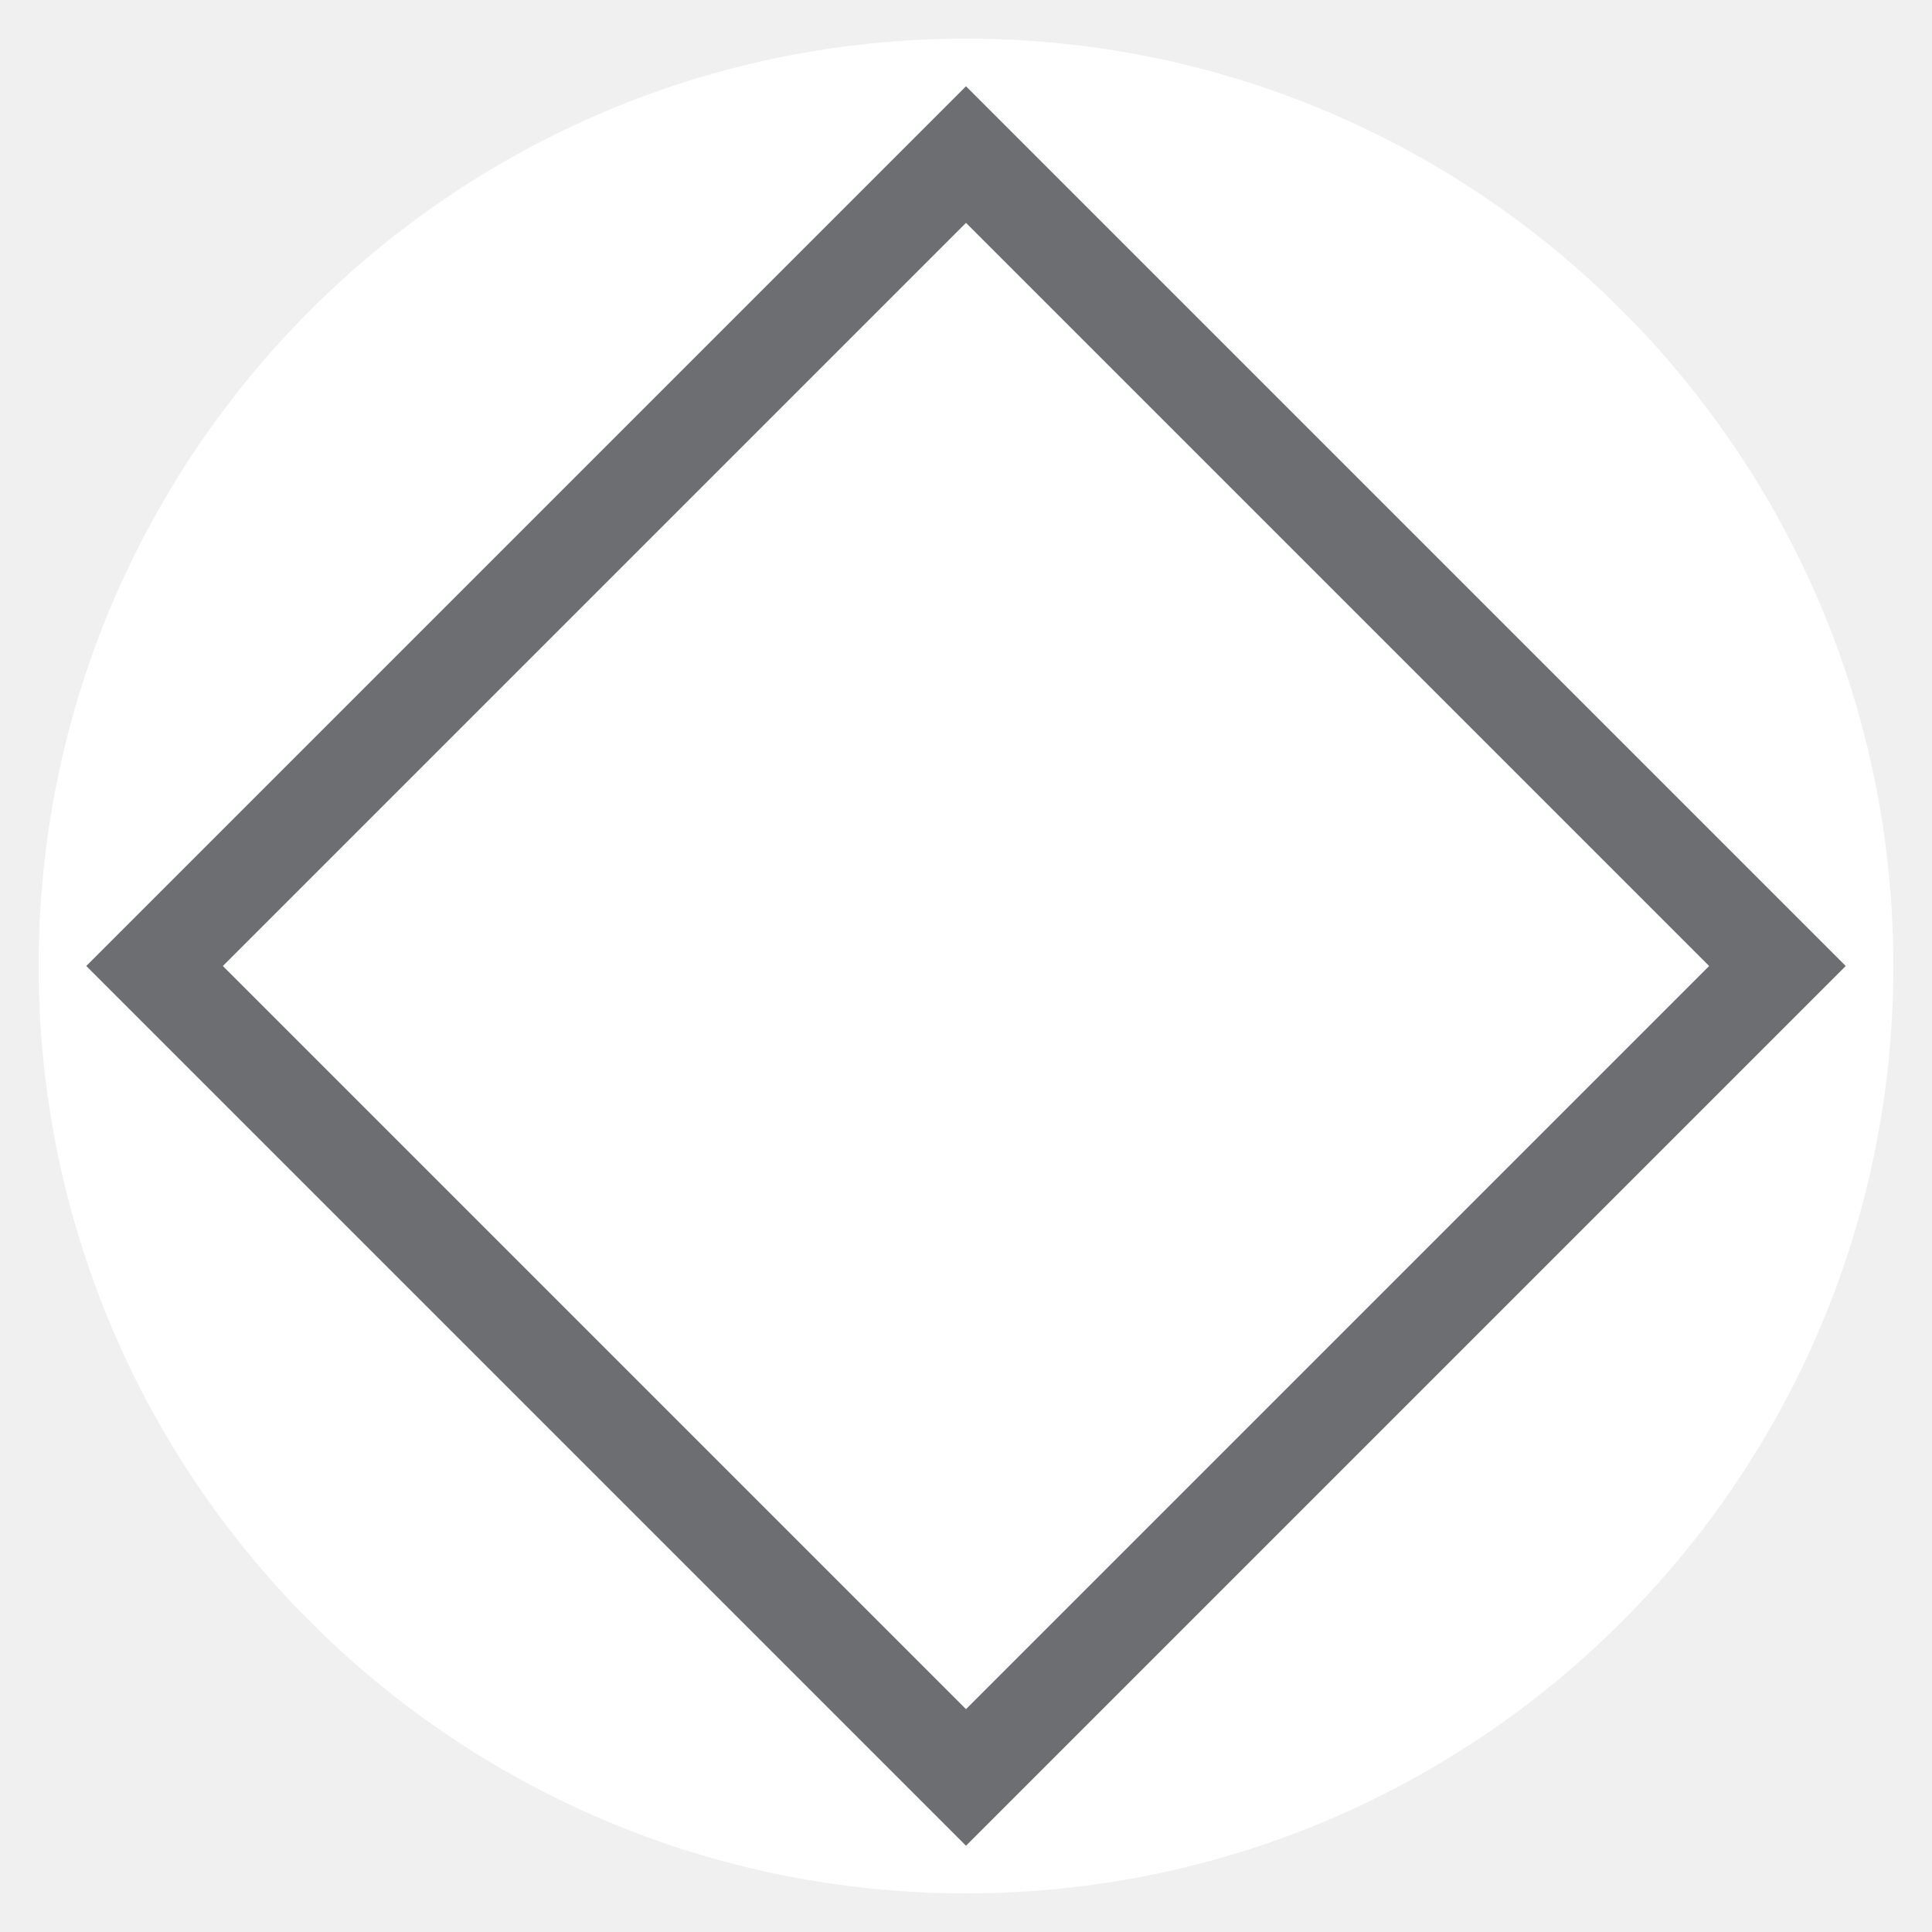
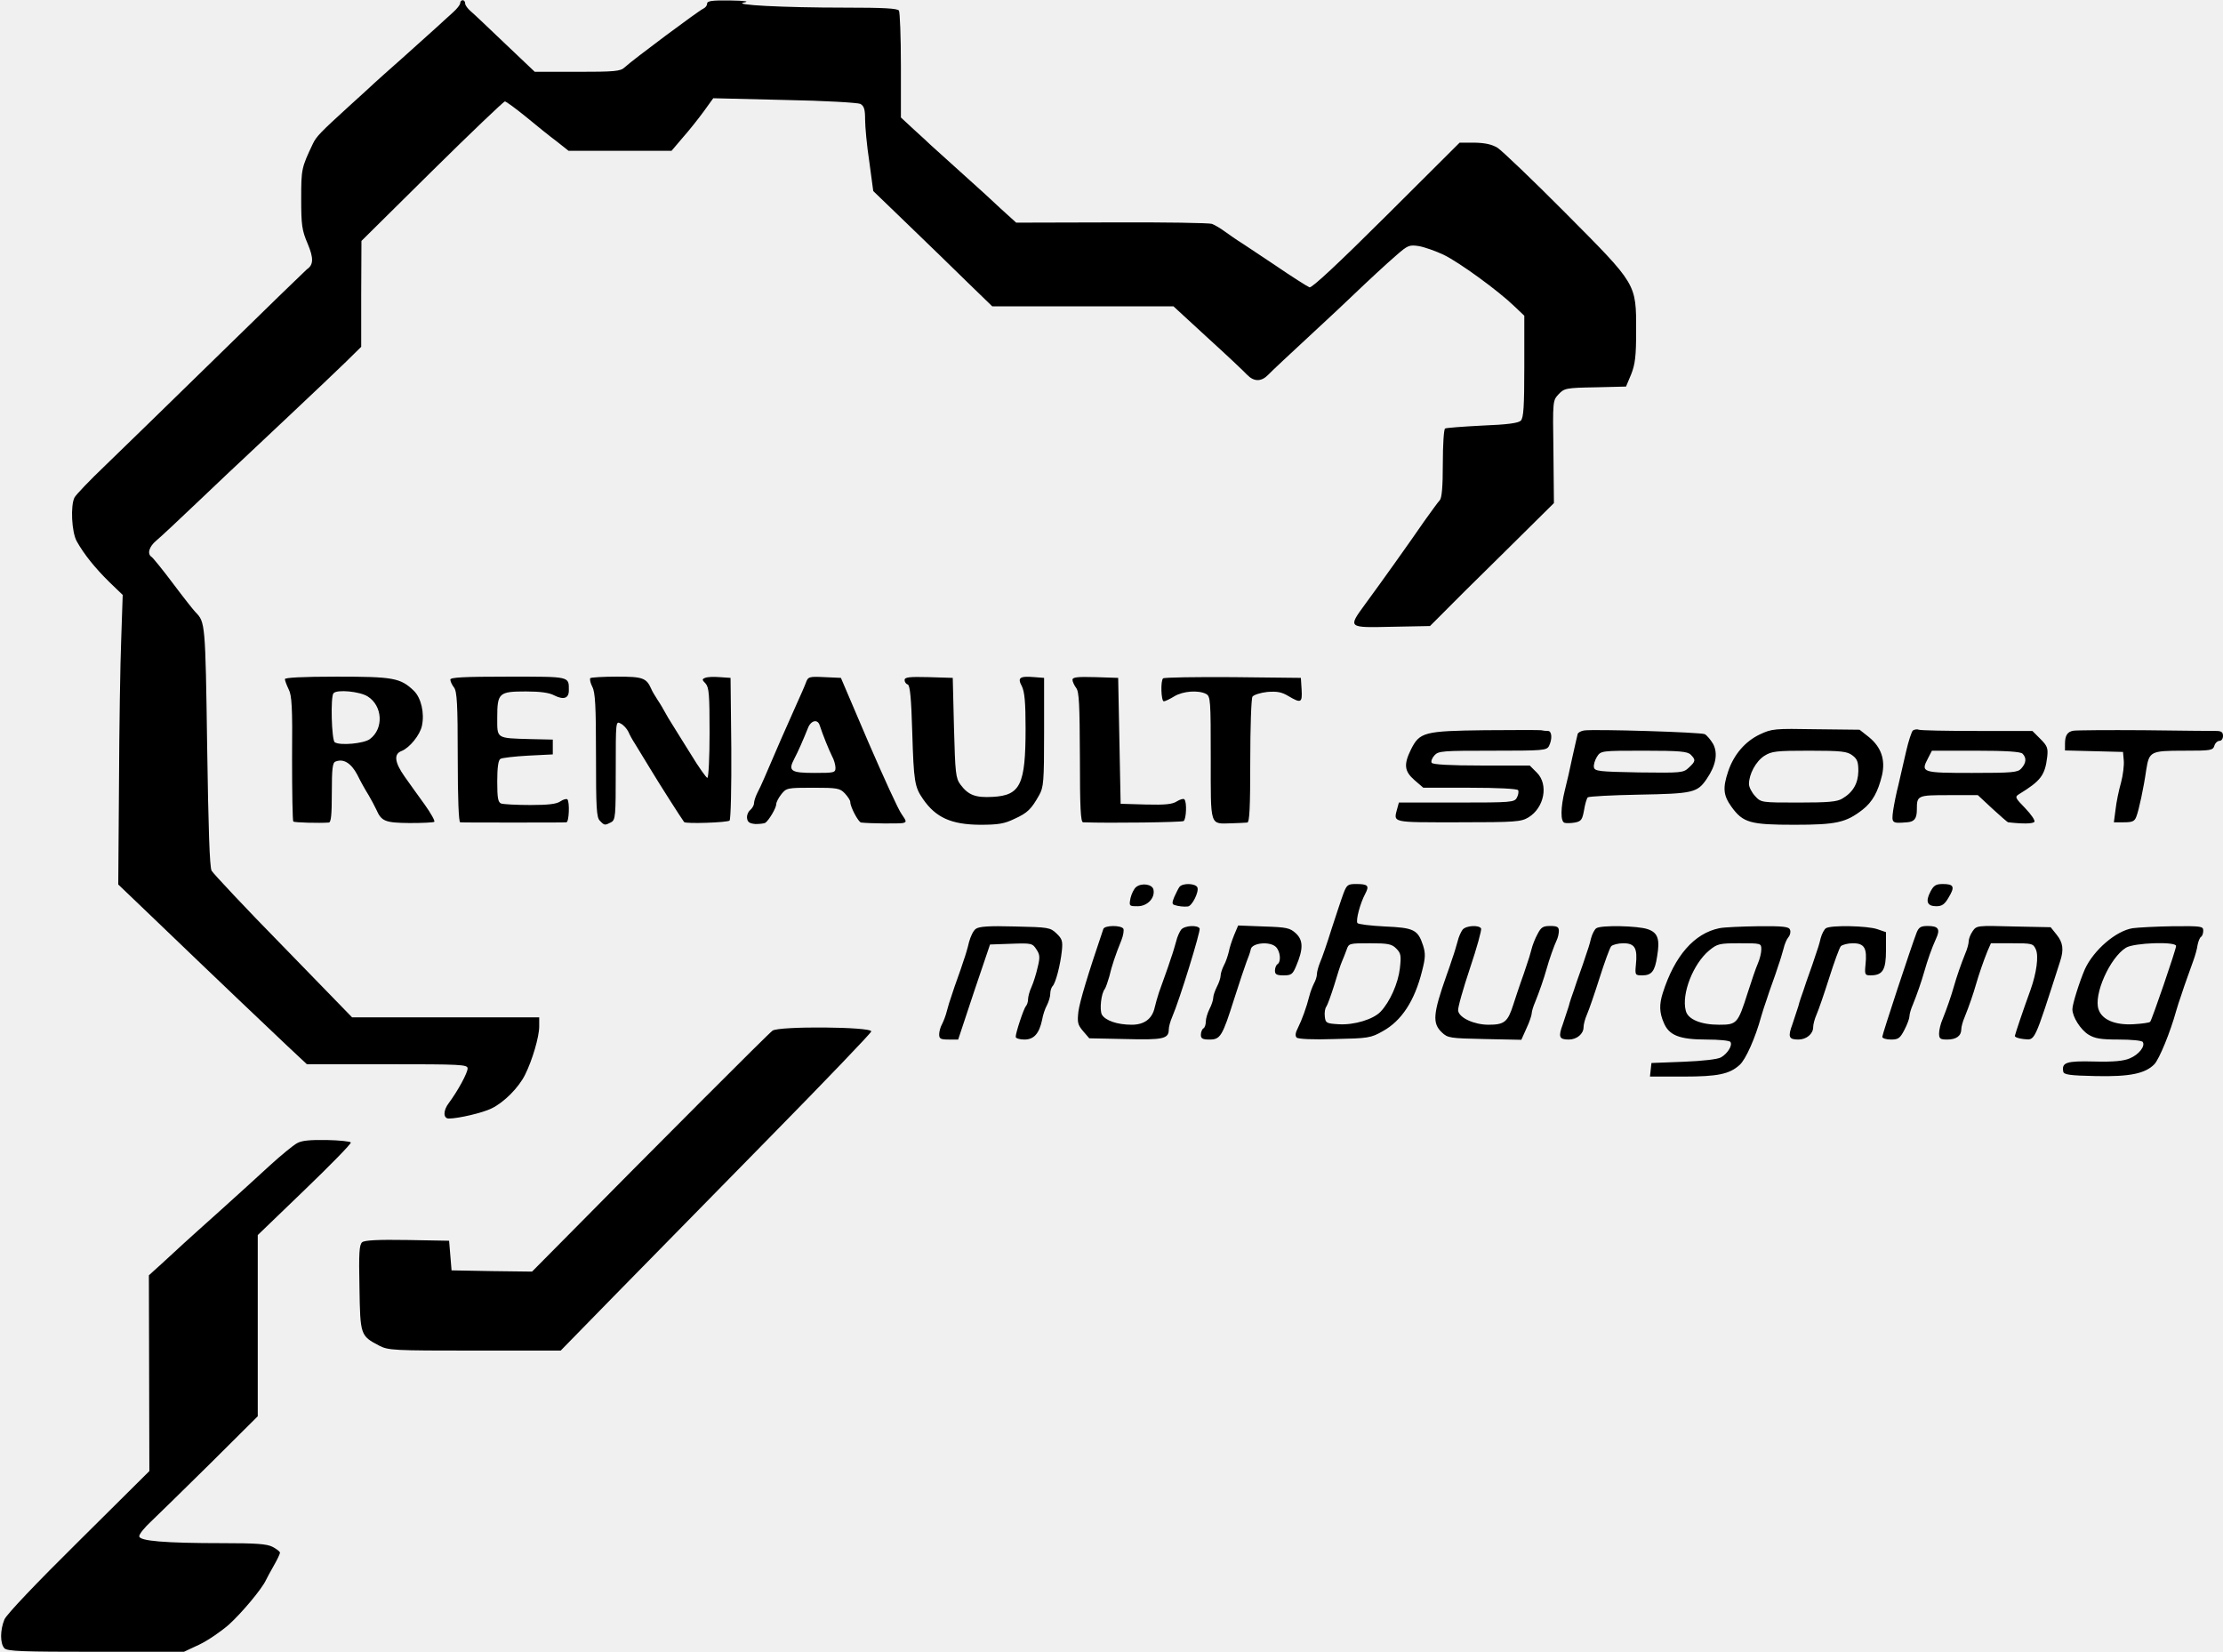
- <svg xmlns="http://www.w3.org/2000/svg" viewBox="0 0 100 100">
-   <circle cx="50" cy="50" r="48" fill="white" />
-   <polygon points="50,8 92,50 50,92 8,50" fill="none" stroke="#6D6E71" stroke-width="5" />
+ <svg xmlns="http://www.w3.org/2000/svg" height="1858" viewBox="-.4 0 900.4 669" width="2500">
+   <path d="m186 1.2c0 .6-1.3 2.3-3 3.8-1.6 1.5-4.7 4.2-6.7 6.1-2.1 1.9-8.3 7.5-13.8 12.4s-10.5 9.3-11.1 9.9-5.3 4.9-10.5 9.6c-11.4 10.4-13.2 12.2-14.6 15.2-4.6 9.7-4.7 10.2-4.7 22.3 0 10.6.3 12.7 2.6 18.1 2.5 5.9 2.4 8.6-.3 10.4-.4.3-16.4 15.8-35.6 34.6-19.1 18.7-39.9 38.9-46.1 44.9-6.3 6-11.8 11.8-12.4 12.9-1.7 3.2-1.2 14.1.9 17.8 2.9 5.2 7.4 10.8 13.2 16.5l5.4 5.2-.6 17.8c-.4 9.8-.8 36.2-.9 58.6l-.3 40.9 11.5 11c30.5 29.3 50.2 48 57.2 54.6l7.7 7.2h32.5c29.7 0 32.6.1 32.6 1.7 0 1.8-3.9 9-7.6 14-2.4 3.1-2.3 6.3 0 6.3 3.8 0 13.7-2.3 17.3-4.1 5-2.4 11-8.4 13.6-13.7 2.9-5.8 5.7-15.3 5.7-19.5v-3.7h-75.8l-27.8-28.6c-15.4-15.7-28.4-29.6-29.1-30.8-.8-1.5-1.3-17.1-1.8-50.6-.7-49.8-.8-50.1-4.7-54.1-.8-.8-4.9-6-9.1-11.6s-8.1-10.4-8.7-10.8c-1.9-1.2-1-4.2 1.9-6.6 1.6-1.3 9.7-8.9 18.1-16.9s15.8-15 16.4-15.5c.6-.6 9-8.5 18.6-17.5s20.3-19.2 23.7-22.5l6.2-6.1v-21.4l.1-21.5 28.6-28.3c15.7-15.5 29-28.2 29.5-28.2s4.3 2.8 8.5 6.2c4.2 3.5 9.8 8 12.5 10l4.8 3.8h41.7l4.5-5.3c2.5-2.8 6.3-7.6 8.5-10.6l3.9-5.4 28.8.7c16.5.3 29.7 1.1 30.8 1.6 1.5.9 1.9 2.2 1.9 6.3 0 2.9.7 10.6 1.7 17.1l1.6 11.9 14.1 13.6c7.8 7.5 18.6 18 24.1 23.4l10 9.7h73.4l13.8 12.7c7.6 6.9 14.8 13.7 16 15 2.8 2.9 5.8 2.9 8.6 0 1.2-1.3 8.7-8.3 16.7-15.7s15.7-14.6 17.1-16c6.8-6.5 13.8-13 18.2-16.8 4.5-3.9 5.1-4.2 9-3.6 2.3.4 6.8 2 10 3.5 6.4 3.1 22.2 14.6 28.7 20.9l4 3.8v20.6c0 16.3-.3 20.7-1.4 21.9-1 1-5.4 1.6-15.6 2-7.8.4-14.6.9-15.1 1.2-.5.4-.9 6.7-.9 14.1 0 9.5-.4 13.9-1.2 14.9-.7.7-3.5 4.6-6.3 8.5-5.9 8.6-17.6 25-24 33.7-7 9.6-7.1 9.5 10.9 9.1l15.4-.3 5-5c2.7-2.8 14-14 25.1-24.9l20.1-19.9-.2-20.8c-.3-20.7-.3-20.7 2.1-23.3 2.3-2.4 2.9-2.6 14.9-2.8l12.4-.3 2.1-5c1.6-4.1 2-7.3 2-17.5 0-19.4.4-18.6-28.6-47.8-13.3-13.4-25.7-25.2-27.5-26.4-2.3-1.4-5-2-9.3-2.1h-6.1l-29.6 29.5c-19.7 19.6-30.2 29.4-31.2 29.1-.8-.3-7.3-4.4-14.3-9.2-7.1-4.7-13.6-9.1-14.5-9.6-.9-.6-3.3-2.2-5.2-3.6s-4.4-2.9-5.5-3.3-19.4-.7-40.7-.6l-38.6.1-6.4-5.8c-3.4-3.2-6.5-6-6.8-6.3-.4-.4-15.9-14.4-21.6-19.5-.6-.6-3.5-3.3-6.5-6l-5.4-5v-21c0-11.6-.4-21.6-.8-22.3-.6-.9-6.2-1.2-22-1.2-24.9 0-46-1.1-40.7-2.1 2.3-.4.4-.7-5.7-.8-7.4-.1-9.3.2-9.3 1.3 0 .8-.7 1.6-1.5 2-1.6.6-28.7 20.8-31.9 23.8-1.7 1.6-4 1.8-19.2 1.8h-17.2l-11.9-11.3c-6.5-6.2-12.8-12.2-14-13.2-1.3-1.1-2.3-2.5-2.3-3.2s-.4-1.3-1-1.3c-.5 0-1 .5-1 1.2z" />
+   <path d="m115 275c0 .6.7 2.4 1.5 4.1 1.3 2.4 1.6 7.2 1.4 28 0 13.8.2 25.3.5 25.6.4.4 10.4.7 14.4.4.9-.1 1.2-3.2 1.2-12.1 0-9.8.3-12.2 1.5-12.6 3.2-1.3 6.3.6 8.8 5.3 1.3 2.7 3.4 6.4 4.6 8.3 1.1 1.9 2.5 4.5 3.1 5.8 2.1 4.8 3.5 5.4 13.5 5.5 5.2 0 9.7-.2 10-.5.4-.3-1.4-3.5-3.9-7-2.5-3.4-6.1-8.5-8.1-11.3-4.1-5.8-4.5-9.2-1.2-10.4 3.2-1.3 7.4-6.4 8.2-10.2 1.1-5.1-.3-11.3-3.3-14.2-5.4-5.2-8.4-5.7-31.2-5.7-14 0-21 .4-21 1zm33.5 7c6.1 3.8 6.6 13.1.9 17.3-2.4 1.8-12 2.7-14.2 1.3-1.3-.8-1.8-18.7-.5-19.9 1.5-1.6 10.6-.7 13.8 1.3zm33.5-6.8c0 .7.7 2.2 1.5 3.2 1.2 1.6 1.5 6.7 1.5 28.3 0 16.8.4 26.3 1 26.3.6.1 10.2.1 21.5.1s21 0 21.5-.1c1.1 0 1.4-8.3.4-9.3-.4-.3-1.6 0-2.8.8-1.5 1.1-4.9 1.5-12.2 1.5-5.6 0-10.9-.3-11.8-.6-1.3-.5-1.6-2.3-1.6-8.9 0-5.6.4-8.7 1.3-9.2.6-.4 5.7-1 11.2-1.3l10-.5v-6l-9-.2c-14.1-.4-13.5-.1-13.5-8.7 0-10 .7-10.6 11.6-10.6 5.8 0 9.5.5 11.5 1.6 3.8 1.9 5.9 1.2 5.9-2 0-5.8.8-5.6-24.6-5.6-18.1 0-23.4.3-23.4 1.2zm56.7-.6c-.3.4 0 1.9.8 3.5 1.2 2.2 1.5 7.8 1.5 27.8 0 21.4.2 25.2 1.6 26.5 1.8 1.9 2 1.9 4.5.6 1.8-1 1.9-2.3 1.9-21.1 0-19.8 0-20 2-18.9 1.2.6 2.5 2.1 3.1 3.3.5 1.2 1.7 3.4 2.7 4.9.9 1.5 3.7 6 6.1 10 3.6 6 12.6 20.1 13.8 21.7.6.8 17.6.2 18.4-.6.5-.5.8-13.4.7-29.4l-.3-28.4-4.4-.3c-2.4-.2-5-.1-5.9.3-1.3.5-1.3.8.2 2.3 1.4 1.6 1.6 4.6 1.6 20 0 10-.4 18.2-.9 18.2-.4 0-3.5-4.3-6.7-9.6-3.3-5.2-6.7-10.8-7.6-12.2-1-1.5-2.2-3.6-2.8-4.7s-1.9-3.4-3-5c-1.1-1.7-2.3-3.7-2.6-4.5-2-4.5-3.4-5-13.9-5-5.6 0-10.4.3-10.8.6zm87.3 1.9c-.5 1.4-2.2 5.2-3.6 8.3-4.8 10.7-8.2 18.5-13.2 30.2-.8 1.9-2.1 4.7-2.9 6.2-.7 1.4-1.3 3.3-1.3 4.1s-.7 2-1.5 2.7c-.9.7-1.5 2.3-1.3 3.4.2 1.6 1.1 2.1 3.4 2.3 1.7 0 3.5-.2 4-.5 1.5-1.1 4.4-6 4.4-7.5 0-.8.9-2.6 2.1-4.1 2-2.5 2.4-2.6 12.8-2.6 9.9 0 10.9.2 12.9 2.3 1.2 1.3 2.2 2.8 2.2 3.5 0 2 3.3 8.2 4.4 8.3 3.4.4 15.4.5 16.9.2 1.6-.4 1.5-.7-.5-3.6-1.3-1.7-7.3-14.9-13.5-29.2l-11.1-26-6.6-.3c-6.3-.3-6.7-.2-7.6 2.3zm5.6 17.2c1.2 3.7 3.7 9.9 5 12.5.8 1.4 1.4 3.6 1.4 4.7 0 2-.5 2.1-8.5 2.1-9.6 0-10.8-.8-8.2-5.7 1.6-3 3.8-8.1 5.6-12.6 1.2-3 3.9-3.6 4.7-1zm34.4-18.3c0 .8.6 1.6 1.3 1.8.9.4 1.4 5.6 1.8 19.4.6 20 1 22.1 4.3 26.9 5.2 7.6 11.5 10.4 23.1 10.5 7.4 0 9.9-.4 14-2.4 5.3-2.4 6.8-3.9 10-9.6 1.8-3.2 2-5.4 2-25.5v-22l-3.9-.3c-6-.5-7 .2-5.1 3.7 1.1 2.3 1.5 6.4 1.5 17.1 0 22.8-2.1 27.1-13.3 27.7-7 .4-9.9-.7-13.1-5-1.9-2.6-2.1-4.5-2.6-23l-.5-20.2-9.7-.3c-8-.2-9.8 0-9.8 1.2zm68-.1c0 .7.7 2.2 1.5 3.3 1.2 1.5 1.4 6.7 1.5 28.1 0 20.3.3 26.3 1.3 26.3 10.8.4 39.9 0 40.7-.5 1.1-.7 1.4-7.8.3-8.8-.3-.4-1.7 0-3 .8-1.8 1.2-4.7 1.5-12.6 1.3l-10.2-.3-.5-25.5-.5-25.5-9.2-.3c-7.3-.2-9.3 0-9.3 1.1zm36.7-.6c-1.1 1-.8 9.3.3 9.3.5 0 2.4-.9 4.2-2 3.6-2.2 9.8-2.6 12.9-1 1.8 1 1.9 2.4 1.9 26 0 28.3-.5 26.6 8.5 26.4 2.8-.1 5.6-.2 6.3-.3.9-.1 1.2-5.8 1.2-24.9 0-13.6.4-25.3.9-26.1.5-.7 3.2-1.6 6-1.9 3.9-.3 5.8 0 8.6 1.7 5.1 3 5.6 2.7 5.3-2.7l-.3-4.7-27.6-.3c-15.1-.1-27.8.1-28.2.5zm130.3 21c-24.6.3-26.4.8-29.9 7.8-3 6.1-2.7 8.8 1.4 12.4l3.6 3.1h18.9c11.2 0 19.1.4 19.5 1 .3.5.1 1.9-.5 3-1 1.9-2 2-24.4 2h-23.4l-.6 2.2c-1.6 6.1-3 5.8 24.7 5.8 23.3 0 25.4-.2 28.4-2 6.4-3.9 8.2-13.3 3.4-18.1l-2.9-2.9h-19.6c-12.7 0-19.7-.4-20.1-1.1-.4-.5.1-1.9 1.1-3 1.6-1.8 3.2-1.9 23.5-1.9 20.6 0 21.9-.1 22.9-1.9 1.4-2.8 1.2-6.1-.4-6.1-.8 0-2-.1-2.8-.3-.7-.1-11-.1-22.8 0zm40.2.1c-1.3.2-2.5.9-2.6 1.5-.2.7-1.1 4.8-2.1 9.2-.9 4.4-2.3 10.5-3.1 13.6-1.7 6.9-1.8 12.6-.1 13.1.6.2 2.5.2 4.2-.1 2.6-.5 3-1.2 3.7-5 .4-2.5 1.1-4.8 1.5-5.2.5-.4 9.8-.9 20.8-1.1 21.9-.4 23.6-.8 27.4-6.4 3.7-5.4 4.6-10.3 2.6-14.1-1-1.7-2.5-3.5-3.4-4-1.6-.8-44.6-2.1-48.9-1.5zm43.2 9.8c2.1 2.1 2 2.7-.7 5.2-2.3 2.2-3 2.2-20.3 2-16.3-.3-17.9-.5-18.2-2.1-.2-1 .4-2.9 1.2-4.2 1.6-2.5 1.7-2.5 19.1-2.5 14.4 0 17.6.3 18.9 1.6zm28-8.2c-5.9 2.8-10.5 8.1-12.8 14.9s-2 9.8 1.3 14.4c4.7 6.5 7.6 7.3 25.5 7.3 17 0 20.9-.9 27.6-6.1 4-3.1 6.3-7.3 7.9-14 1.4-6.2-.3-11.3-5.3-15.4l-3.8-3-17.6-.2c-16.9-.3-17.9-.2-22.8 2.1zm37.5 8.5c2 1.5 2.4 2.7 2.4 6.4-.1 5-2.2 8.6-6.5 11.1-2.1 1.3-5.7 1.6-17.8 1.6-15 0-15.1 0-17.5-2.6-1.4-1.5-2.5-3.7-2.5-4.9 0-4 2.8-9.2 6.2-11.4 3-1.9 4.8-2.1 18.3-2.1 13.1 0 15.3.3 17.4 1.9zm24.5-10.1c-.5.4-1.8 4.3-2.8 8.7s-2.4 10.5-3.1 13.5c-.8 3-1.7 7.6-2.1 10.2-.7 5.2-.5 5.3 5.6 4.8 3-.2 4-1.5 4-5.2 0-5.7.2-5.8 13-5.8h11.7l5.9 5.5c3.3 3 6.1 5.5 6.4 5.5 6.1.7 10.1.6 10.6-.2.4-.5-1.3-3-3.7-5.5-4.1-4.2-4.3-4.6-2.5-5.7 8.8-5.4 10.5-7.6 11.4-15.1.4-3.6 0-4.5-2.8-7.3l-3.2-3.2h-22.3c-12.3 0-22.9-.2-23.7-.5-.7-.3-1.8-.1-2.4.3zm44.4 9.4c1.7 1.7 1.5 3.8-.5 6-1.4 1.6-3.5 1.8-20 1.8-20.3 0-20.8-.2-17.8-5.9l1.6-3.1h17.7c12.5 0 18.2.4 19 1.2zm20.6-9.3c-2.4.4-3.4 1.9-3.4 5.3v2.7l11.8.3 11.7.3.3 3.4c.2 1.9-.3 6-1.1 9-.9 3.1-1.9 8-2.2 10.8l-.7 5.3h4.1c3.4 0 4.3-.4 5-2.3 1-2.5 3-11.8 4-18.9 1.2-7.5 1.7-7.8 15.2-7.8 10.9 0 11.8-.1 12.4-2 .3-1.1 1.3-2 2.1-2s1.4-.9 1.4-2c0-1.5-.7-2-2.7-2-1.6 0-14.8-.1-29.4-.3-14.6-.1-27.4 0-28.5.2zm-379.6 63.3c-.9.7-1.9 2.8-2.3 4.5-.6 3.2-.6 3.3 2.9 3.3 3.9 0 7.1-3.3 6.4-6.7-.4-2.2-4.7-2.9-7-1.1zm17.5 0c-.5.7-1.4 2.6-2.1 4.1-.9 2.2-.9 2.9.1 3.2 1.5.5 3.8.8 5.4.6 1.7-.1 4.6-5.9 3.9-7.7-.7-1.7-6-1.9-7.3-.2zm66.5 2.5c-.8 2.1-2.9 8.5-4.8 14.3-1.8 5.8-3.9 11.9-4.7 13.7-.7 1.7-1.3 3.9-1.3 4.8s-.5 2.6-1.2 3.8c-.6 1.2-1.5 3.5-1.9 5.2-1.1 4.4-3 9.6-4.6 12.8-1 1.9-1.2 3.2-.5 3.9.6.6 6.6.9 15.3.6 13.6-.3 14.7-.4 19.6-3.2 7.6-4.2 12.9-12.3 15.9-24.4 1.4-5.4 1.4-7.1.4-10.3-2.1-6.4-3.7-7.2-15.5-7.7-5.8-.3-10.8-.9-11.1-1.4-.7-1.1 1.1-8 3.2-11.9 1.7-3.2 1.1-3.9-3.7-3.9-3.3 0-3.8.3-5.1 3.7zm21.3 22.4c1.9 1.9 2.1 2.8 1.5 8.1-.7 6-4 13.5-7.8 17.5-2.9 3.1-10.7 5.5-17 5.1-5-.3-5.3-.5-5.6-3.1-.2-1.6.1-3.4.6-4 .5-.7 1.9-4.6 3.2-8.7 1.2-4.1 2.6-8.4 3.1-9.5s1.3-3.2 1.9-4.8c.9-2.7 1.1-2.7 9.5-2.7 7.3 0 8.8.3 10.6 2.1zm216.4-23c-2.1 4-1.3 5.9 2.4 5.9 2.3 0 3.4-.8 5-3.6 2.6-4.3 2.1-5.4-2.4-5.4-2.8 0-3.7.6-5 3.1zm-386.7 15.1c-1 .7-2.1 3.1-2.7 5.3-.5 2.2-1.5 5.6-2.2 7.5-.6 1.9-1.7 5.1-2.4 7s-1.8 5.1-2.4 7c-.7 1.9-1.6 4.9-2 6.5-.4 1.7-1.3 4-1.9 5.2-.7 1.2-1.2 3.1-1.2 4.2 0 1.8.6 2.1 3.9 2.1h3.8l6.4-19.3 6.5-19.2 8.5-.3c8.3-.3 8.7-.2 10.3 2.3 1.4 2.1 1.5 3.2.5 7.2-.6 2.7-1.7 6.2-2.5 8-.8 1.7-1.4 4-1.4 5s-.4 2.3-.9 2.8c-.9 1.1-4.1 10.7-4.1 12.4 0 .6 1.6 1.1 3.5 1.1 3.9 0 6-2.4 7.2-8 .3-1.9 1.2-4.6 2-6 .7-1.4 1.3-3.4 1.3-4.6 0-1.1.4-2.4.9-3 1.3-1.2 3.2-8.7 3.8-14.4.4-3.9.1-4.8-2.2-7-2.5-2.4-3.3-2.5-16.8-2.8-10.7-.3-14.6 0-15.9 1zm51.7 0c-6.5 19.1-9.5 29.3-10.1 33.4-.5 4.5-.3 5.4 1.9 8l2.5 2.9 14.7.3c15.3.4 17.5-.1 17.5-3.9 0-1 .6-3.3 1.4-5.1 3-6.9 11.6-34.9 11.1-35.8-.9-1.5-6.1-1.2-7.5.5-.6.8-1.6 2.9-2 4.7-.5 1.8-1.4 4.9-2.1 6.8-.6 1.9-1.7 5.1-2.4 7s-1.8 5.1-2.5 7c-.6 1.9-1.4 4.6-1.7 6-1 4.6-4.2 7-9.3 7-5.9 0-10.7-1.7-12.1-4.1-1-2-.3-8.6 1.2-10.4.4-.6 1.2-2.9 1.8-5 1-4.3 2.5-8.8 4.9-14.7.8-2 1.1-4.1.8-4.7-1-1.5-7.6-1.4-8.1.1zm53 2.4c-.9 2.2-1.9 5.2-2.2 6.9-.4 1.6-1.2 4.1-2 5.5-.7 1.4-1.3 3.2-1.3 4.1s-.7 3-1.5 4.5c-.8 1.6-1.5 3.6-1.5 4.5s-.7 3-1.5 4.5c-.8 1.6-1.5 3.9-1.5 5.1s-.4 2.5-1 2.8c-.5.3-1 1.5-1 2.6 0 1.5.7 1.9 3.5 1.9 4.4 0 5.2-1.3 10-16.5 2.1-6.6 4.4-13.4 5-15 .7-1.7 1.5-3.9 1.7-5 .4-2.7 7.8-3.4 10.2-1 1.8 1.8 2.2 6 .6 7-.5.3-1 1.5-1 2.6 0 1.5.7 1.9 3.5 1.9 3.1 0 3.7-.4 5.1-3.8 2.9-6.8 2.9-10.4-.1-13.2-2.4-2.2-3.6-2.5-13-2.8l-10.4-.4zm92.5-2.1c-.6.8-1.6 2.9-2 4.7-.5 1.8-1.4 4.9-2.1 6.8-.6 1.9-1.7 5.1-2.4 7-5.5 15.6-5.8 19.4-1.9 23.1 2.4 2.3 3.3 2.4 17.4 2.7l14.8.3 2.1-4.7c1.2-2.5 2.1-5.3 2.1-6s.6-2.8 1.4-4.6c1.7-4.2 3.5-9.4 4.6-13.3 1.1-4 3.1-9.6 4.1-11.7.5-1 .9-2.7.9-3.8 0-1.6-.7-2-3.5-2-2.9 0-3.7.5-5.1 3.2-1 1.8-2.1 4.6-2.5 6.3-.4 1.6-1.3 4.6-2 6.5-.6 1.9-1.7 5.1-2.4 7s-2 6-3 9c-2.2 6.9-3.6 8-10 8-5.8 0-11.9-2.8-12.3-5.7-.2-1.1 2-8.8 4.8-17.2 2.8-8.3 4.8-15.6 4.5-16.1-.9-1.5-6.1-1.2-7.5.5zm54.2-.6c-.7.4-1.7 2.3-2.2 4.2-.4 1.9-1.4 5-2.1 6.9-.6 1.9-1.7 5.1-2.4 7s-1.8 5.1-2.4 7c-.7 1.9-1.7 4.8-2.1 6.5-.5 1.6-1.6 4.9-2.4 7.3-1.9 5.1-1.5 6.2 2.4 6.2 3.3 0 6-2.3 6-5 0-1.1.6-3.4 1.4-5.2s3.1-8.5 5.1-14.8 4.1-12.1 4.7-12.8c.6-.6 2.8-1.2 4.9-1.2 4.7 0 5.8 2 5.1 8.7-.4 4.2-.3 4.3 2.6 4.3 3.8 0 5.1-1.7 6-7.7 1.2-7 .3-9.6-3.8-11-4-1.4-18.9-1.7-20.8-.4zm49.8 0c-10.2 2.1-18.1 11.2-22.9 26.2-1.5 4.7-1.4 8 .4 12.1 2.1 5.1 6.3 6.8 17.3 6.8 5 0 9.4.4 9.7 1 .9 1.4-1.2 4.7-3.8 6.2-1.3.8-7.5 1.5-15.2 1.8l-13 .5-.3 2.7-.3 2.8h13.6c13.9 0 18.6-1 22.7-4.7 2.5-2.2 6.4-11 8.8-19.8.5-1.7 1.4-4.6 2.1-6.5.6-1.9 1.7-5.1 2.4-7s1.8-5.1 2.4-7c.7-1.9 1.6-5 2.1-6.8.4-1.8 1.3-3.9 2-4.7s1-2.2.6-3c-.4-1.2-2.7-1.5-12.8-1.4-6.8.1-13.9.4-15.8.8zm17 8.6c0 1.3-.6 3.9-1.4 5.7s-2.6 7.1-4.1 11.8c-4 12.6-4.4 13-11.6 13-7.4 0-12.7-2.2-13.5-5.7-1.8-6.8 3-19 9.5-24.4 3.3-2.7 4.1-2.9 12.3-2.9 8.7 0 8.8 0 8.8 2.5zm26.2-8.6c-.7.4-1.7 2.3-2.2 4.2-.4 1.9-1.4 5-2.1 6.9-.6 1.9-1.7 5.1-2.4 7s-1.8 5.1-2.4 7c-.7 1.9-1.7 4.8-2.1 6.5-.5 1.6-1.6 4.9-2.4 7.3-1.9 5.1-1.5 6.2 2.4 6.2 3.3 0 6-2.3 6-5 0-1.1.6-3.4 1.4-5.2s3.1-8.5 5.1-14.8 4.1-12.1 4.7-12.8c.6-.6 2.8-1.2 4.9-1.2 4.7 0 5.8 2 5.1 8.7-.4 4-.2 4.3 2 4.3 5 0 6.3-2.2 6.3-10.2v-7.3l-3.5-1.2c-4-1.4-18.8-1.7-20.8-.4zm36.7 1.8c-2.2 5.7-13.9 41.2-13.9 42.2 0 .6 1.6 1.1 3.5 1.1 3 0 3.7-.5 5.5-4 1.1-2.1 2-4.6 2-5.4 0-.9.6-3 1.4-4.8 1.7-4.2 3.5-9.4 4.6-13.3 1.3-4.6 3.1-9.7 4.7-13.2 1.9-4 1.1-5.3-3.3-5.3-2.8 0-3.6.5-4.5 2.7zm22.7-.6c-.9 1.3-1.6 3.1-1.6 4.1 0 .9-.6 3.2-1.4 5-1.7 4.2-3.5 9.4-4.6 13.3s-2.9 9.1-4.6 13.3c-.8 1.8-1.4 4.4-1.4 5.7 0 2.2.5 2.5 3.3 2.5 3.7 0 5.7-1.5 5.7-4.2 0-.9.6-3.2 1.4-5 1.7-4.2 3.5-9.4 4.6-13.3 1.1-3.8 2.9-9.1 4.6-13.3l1.4-3.2h8.5c8.2 0 8.6.1 9.7 2.5 1.2 2.7.3 9.5-2.2 16.5-3.1 8.5-6 17.2-6.3 18.5-.1.5 1.5 1.1 3.5 1.3 4.8.4 4 2.2 14.8-31.4 1.6-4.8 1.2-7.7-1.4-10.9l-2.4-3-15-.3c-14.7-.4-15-.4-16.6 1.9zm64.8-1.2c-6.8 1.1-15.7 8.8-19.3 16.5-2.1 4.8-5.1 14.2-5.1 16.3 0 3.1 3.3 8.3 6.5 10.3 2.6 1.6 5 2 12.3 2 5 0 9.4.4 9.7 1 1.1 1.7-1.6 5.1-5.2 6.6-2.5 1.1-6.6 1.5-14.5 1.3-11.3-.3-13.2.4-12.5 4.1.2 1.2 2.6 1.6 13.2 1.8 13.7.3 20-1 23.7-4.8 2-2.1 6.5-13.1 8.8-21.5.5-1.7 1.4-4.6 2.1-6.5.6-1.9 1.7-5.1 2.4-7s1.8-5.1 2.5-7 1.5-4.7 1.7-6.3c.3-1.5.9-3 1.4-3.3s.9-1.4.9-2.5c0-1.8-.7-1.9-12.2-1.8-6.8.1-14.2.5-16.4.8zm17.6 7.2c0 1.4-9.8 30-10.5 30.7-.3.4-3.4.8-6.8 1-7.4.4-12.7-1.8-14.1-6-2.1-6 4.6-21 11.1-25 3.2-2 20.3-2.6 20.3-.7zm-568.5 34.3c-1.7 1.2-47.1 46.7-86.7 86.8l-10.7 10.8-16.3-.2-16.3-.3-.5-6-.5-6-16.9-.3c-12-.2-17.3.1-18.3.9-1.2 1-1.4 4.4-1.1 18.5.3 19.2.4 19.4 8 23.4 3.7 1.9 5.6 2 38.7 2h34.8l21.4-21.9c11.8-12 40.1-40.9 62.9-64.1s41.5-42.7 41.5-43.3c0-1.9-37.4-2.2-40-.3zm-192.6 45.6c-1.5.8-6.5 4.9-11.1 9.1-4.5 4.2-13.5 12.3-19.8 18-6.3 5.6-13.1 11.8-15 13.5-1.9 1.8-5.9 5.4-8.8 8.1l-5.3 4.8.1 39.7.1 39.6-28.6 28.4c-17.2 17-29.2 29.6-30.1 31.7-1.8 4.3-1.8 9.8 0 11.7 1.2 1.2 7.5 1.4 37.1 1.4h35.6l6.2-2.9c3.4-1.6 8.8-5.3 12-8.1 5.3-4.8 13.4-14.5 15-18 .4-.8 1.8-3.5 3.2-5.9s2.5-4.8 2.5-5.2c0-.5-1.3-1.5-3-2.4-2.3-1.2-6.7-1.5-20.2-1.5-23.7 0-33.8-.9-33.8-2.8 0-.9 2.1-3.5 4.8-6 2.6-2.5 13.4-13 24-23.5l19.2-19.1v-73.4l19-18.3c10.5-10.1 18.9-18.7 18.7-19.2-.1-.4-4.5-.9-9.7-1-6.9-.1-10.2.2-12.1 1.3z" />
</svg>
